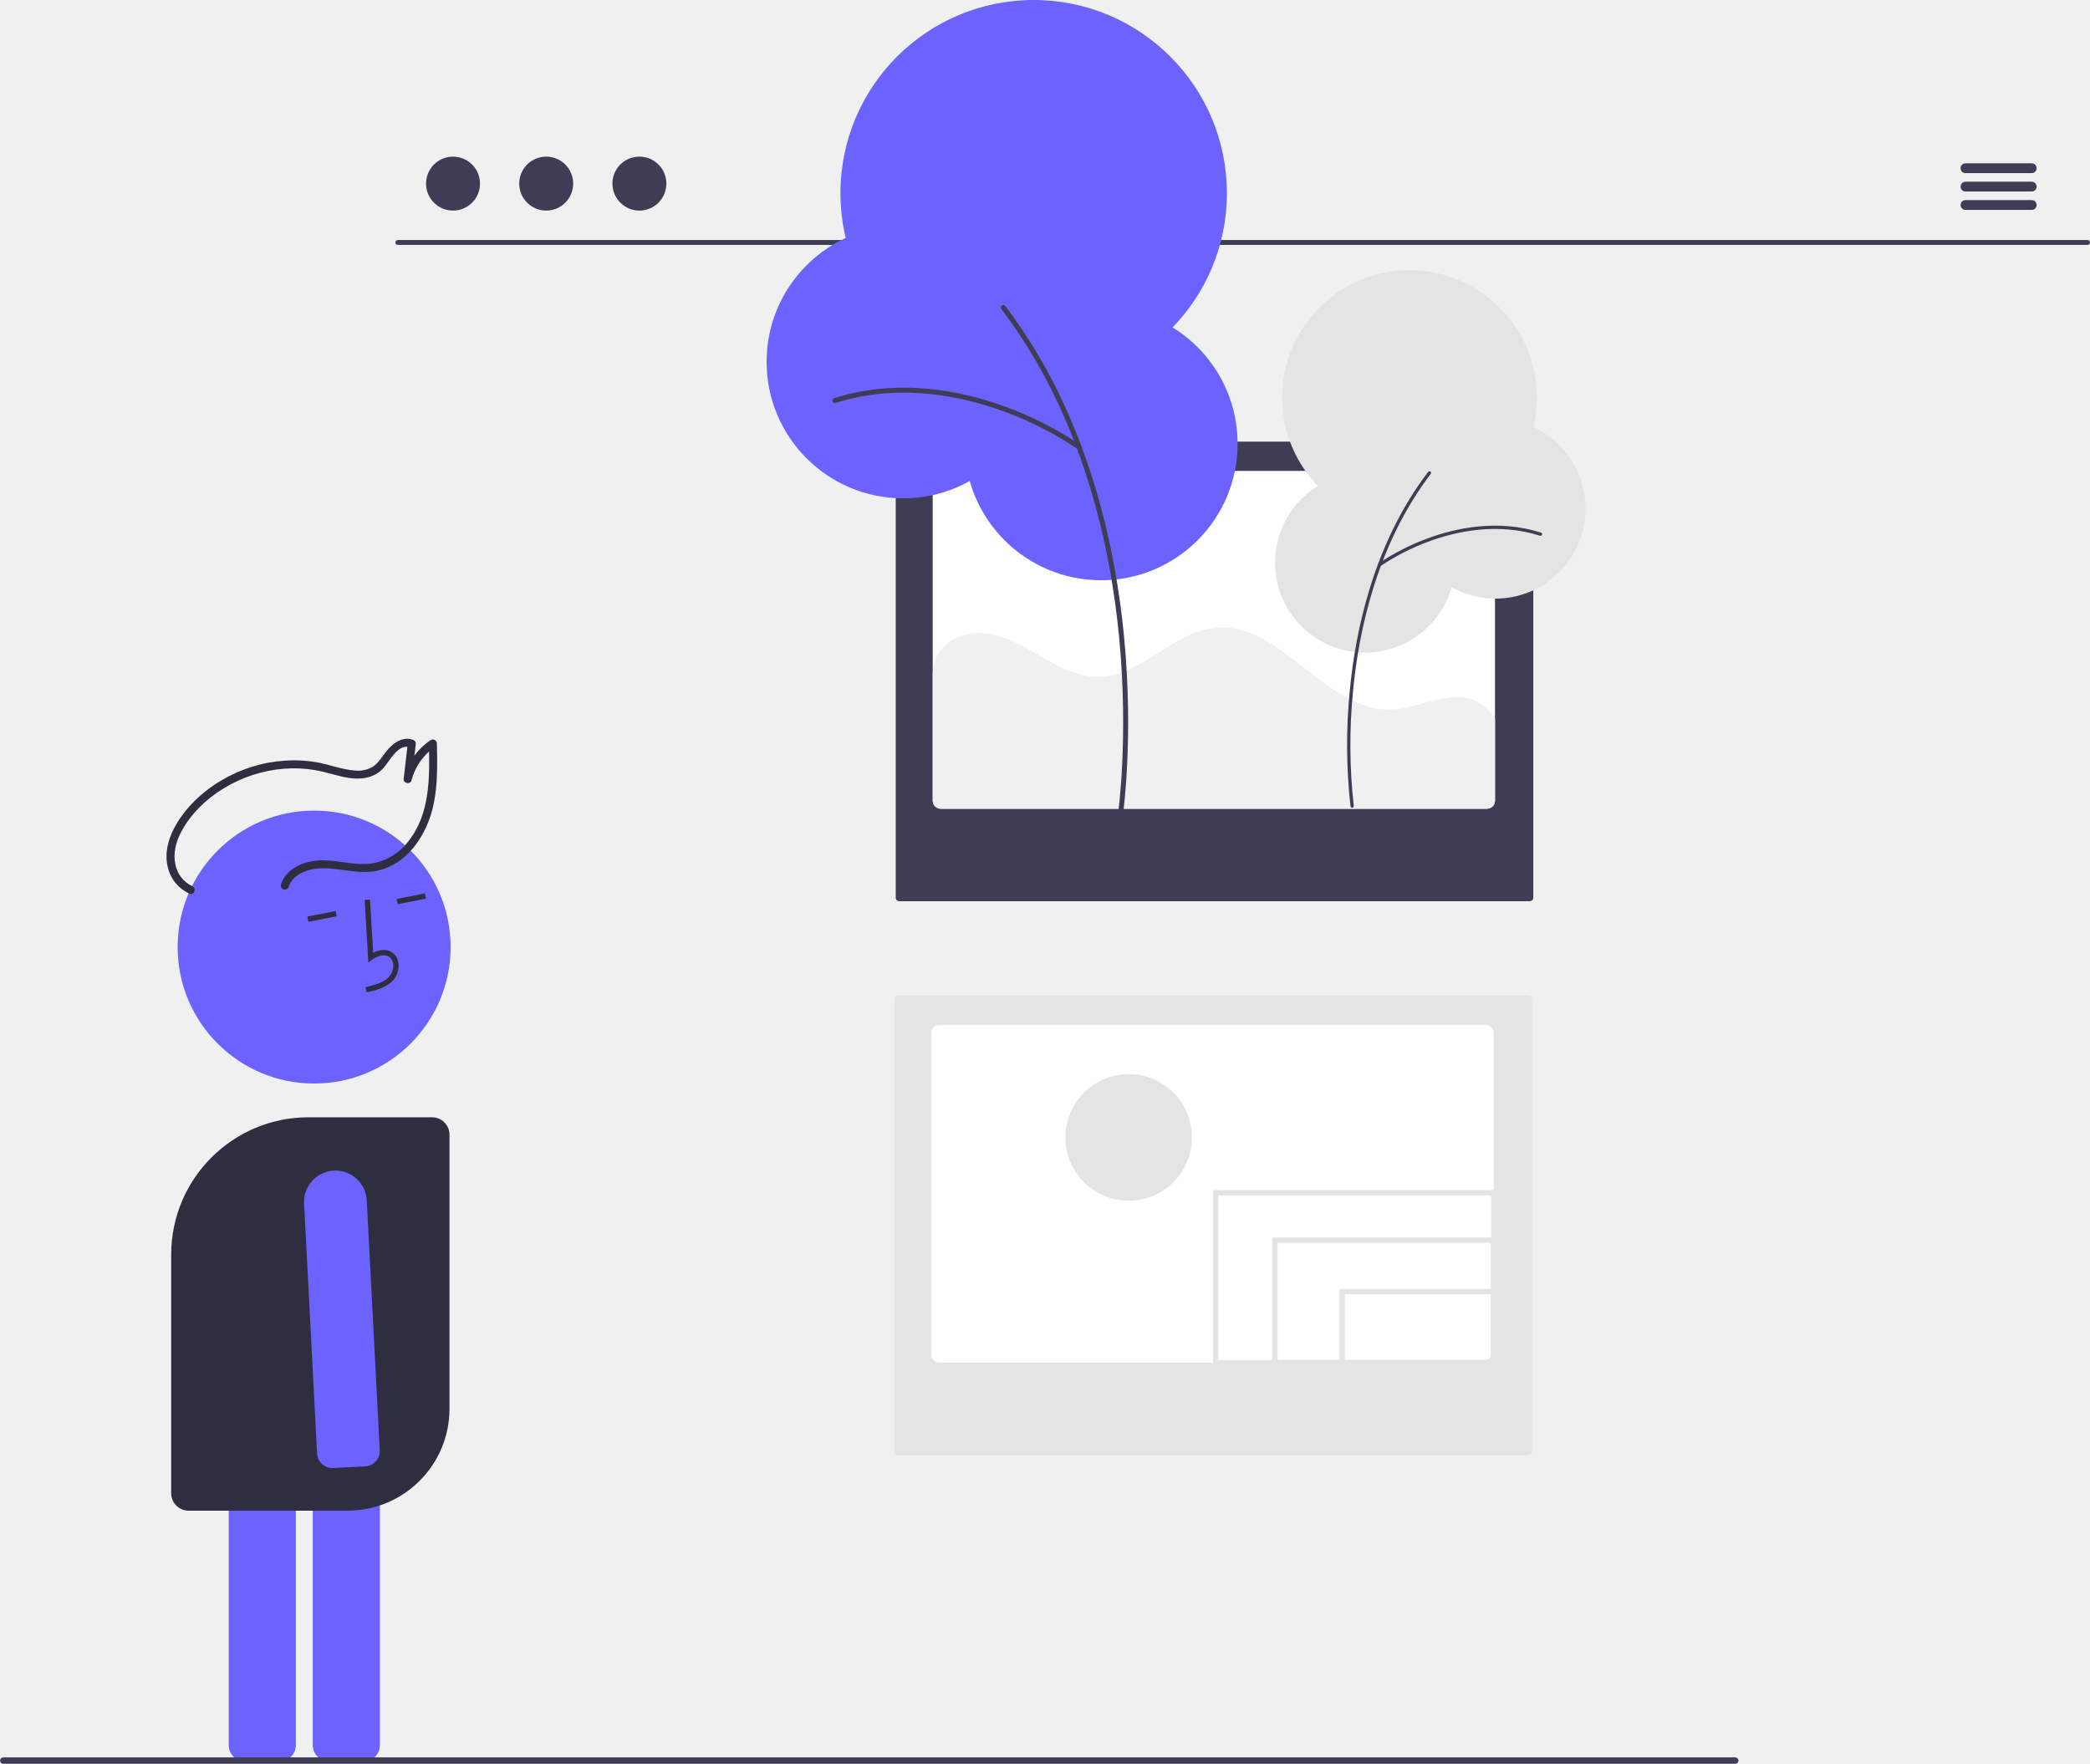
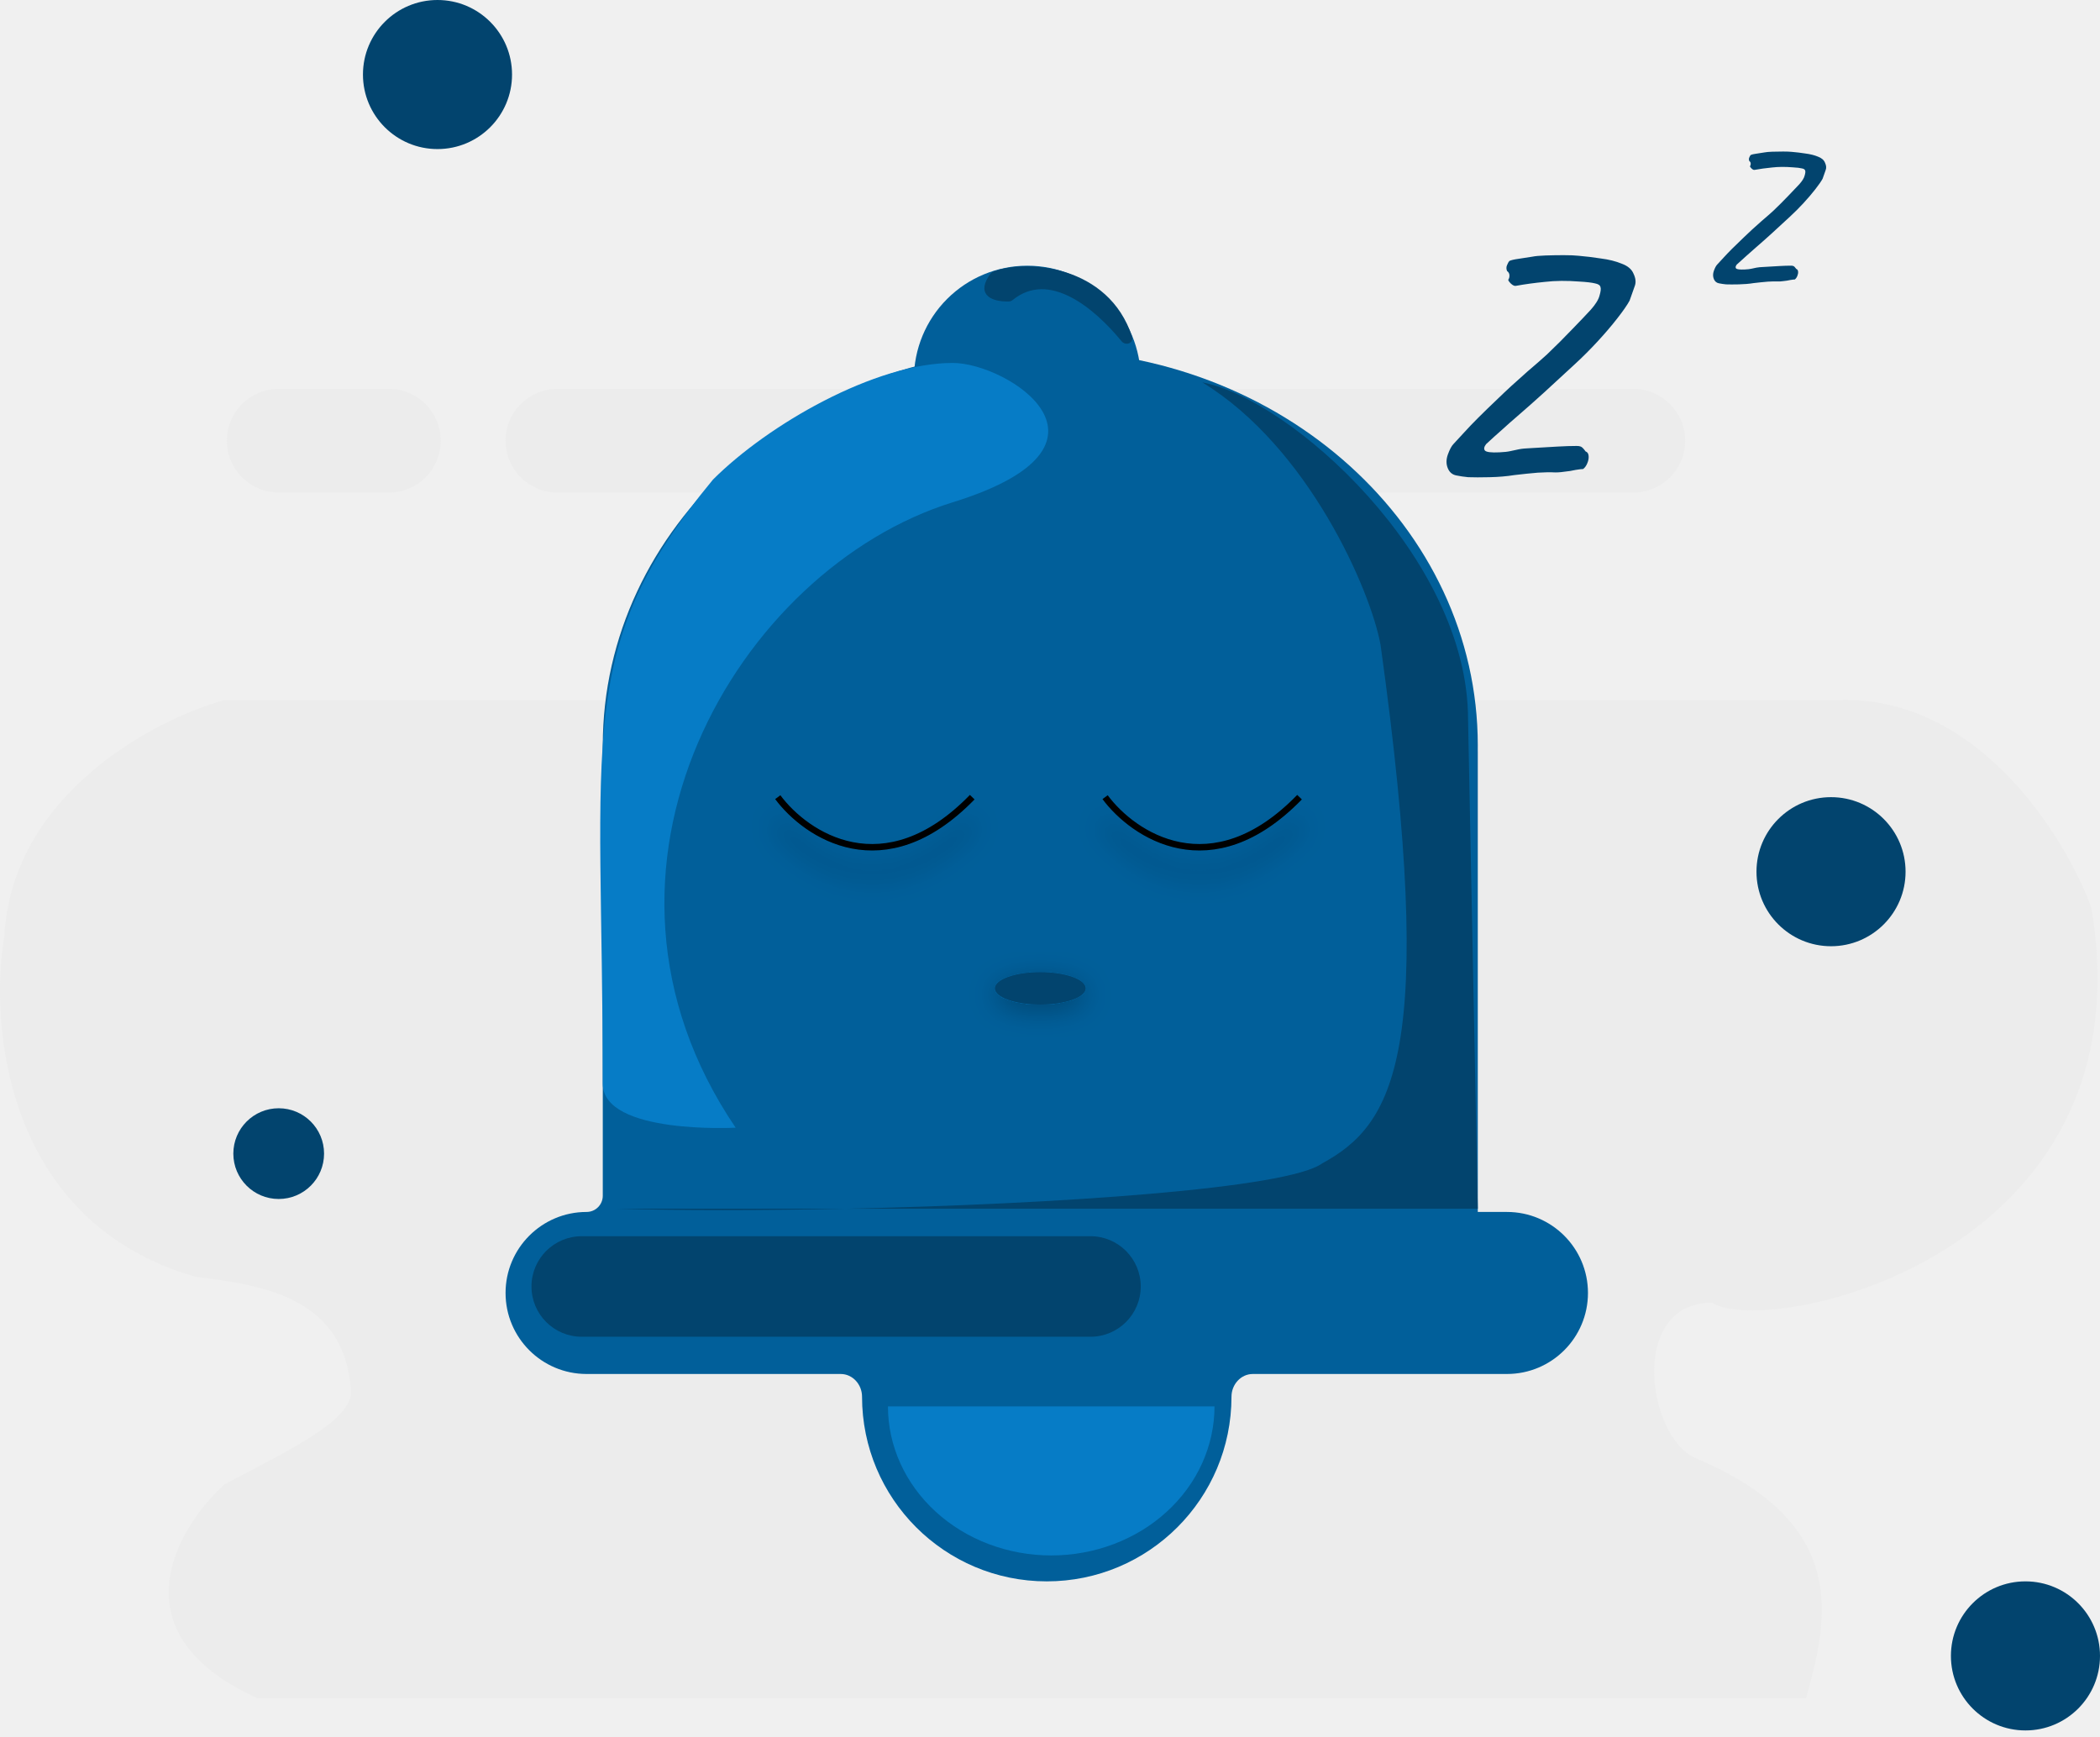
- <svg xmlns="http://www.w3.org/2000/svg" data-name="Layer 1" width="780.999" height="659.076" viewBox="0 0 780.999 659.076">
-   <path d="M989.583,211.982H358.157a.916.916,0,1,1,0-1.833H989.583a.916.916,0,1,1,0,1.833Z" transform="translate(-209.5007 -120.4622)" fill="#3f3d56" />
-   <circle cx="169.284" cy="68.608" r="10.081" fill="#3f3d56" />
-   <circle cx="204.108" cy="68.608" r="10.081" fill="#3f3d56" />
-   <circle cx="238.933" cy="68.608" r="10.081" fill="#3f3d56" />
-   <path d="M968.718,185.156H943.974a1.833,1.833,0,0,1,0-3.666h24.744a1.833,1.833,0,1,1,0,3.666Z" transform="translate(-209.5007 -120.4622)" fill="#3f3d56" />
-   <path d="M968.718,192.029H943.974a1.833,1.833,0,1,1,0-3.666h24.744a1.833,1.833,0,1,1,0,3.666Z" transform="translate(-209.5007 -120.4622)" fill="#3f3d56" />
-   <path d="M968.718,198.902H943.974a1.833,1.833,0,0,1,0-3.666h24.744a1.833,1.833,0,1,1,0,3.666Z" transform="translate(-209.5007 -120.4622)" fill="#3f3d56" />
-   <path d="M545.019,492.483a1.295,1.295,0,0,0-1.294,1.294V662.928a1.295,1.295,0,0,0,1.294,1.294H780.674a1.295,1.295,0,0,0,1.294-1.294V493.777a1.295,1.295,0,0,0-1.294-1.294Z" transform="translate(-209.5007 -120.4622)" fill="#e4e4e4" />
-   <path d="M767.666,506.447V626.649a3.033,3.033,0,0,1-3.028,3.029H560.578c-.148,0-.295-.015-.443-.03a3.036,3.036,0,0,1-2.585-2.999V506.447a3.033,3.033,0,0,1,3.028-3.029H764.638A3.023,3.023,0,0,1,767.666,506.447Z" transform="translate(-209.5007 -120.4622)" fill="#fff" />
-   <path d="M545.512,285.483a1.295,1.295,0,0,0-1.294,1.294V455.928a1.295,1.295,0,0,0,1.294,1.294H781.167a1.295,1.295,0,0,0,1.294-1.294V286.777a1.295,1.295,0,0,0-1.294-1.294Z" transform="translate(-209.5007 -120.4622)" fill="#3f3d56" />
-   <path d="M768.159,299.447V419.649a3.033,3.033,0,0,1-3.028,3.029H561.071c-.148,0-.295-.015-.443-.03a3.036,3.036,0,0,1-2.585-2.999V299.447a3.033,3.033,0,0,1,3.028-3.029H765.131A3.023,3.023,0,0,1,768.159,299.447Z" transform="translate(-209.5007 -120.4622)" fill="#fff" />
-   <path d="M768.159,389.406v30.243a3.033,3.033,0,0,1-3.028,3.029H561.071c-.148,0-.295-.015-.443-.03a3.036,3.036,0,0,1-2.585-2.999V371.869l.014-.015.576-3.339c1.522-7.668,10.312-12.056,18.113-11.479,7.801.576,14.804,4.757,21.57,8.672,6.767,3.93,14.035,7.801,21.851,7.653,15.912-.295,27.642-16.783,43.495-18.305,24.776-2.393,41.22,31.75,66.07,30.509,10.696-.532,21.689-7.742,31.336-3.117A15.916,15.916,0,0,1,768.159,389.406Z" transform="translate(-209.5007 -120.4622)" fill="#f0f0f0" />
-   <circle cx="411.453" cy="165.812" r="51.014" fill="#6c63ff" />
-   <ellipse cx="386.264" cy="72.188" rx="72.203" ry="72.188" fill="#6c63ff" />
-   <circle cx="337.482" cy="135.203" r="51.014" fill="#6c63ff" />
-   <path d="M628.266,425.241a.931.931,0,0,0,.92-.8c.04-.278,3.913-28.215.434-65.345-3.213-34.29-13.531-83.681-44.439-124.244a.931.931,0,1,0-1.481,1.128c30.641,40.213,40.876,89.241,44.066,123.289,3.459,36.914-.385,64.633-.424,64.909a.932.932,0,0,0,.923,1.062Z" transform="translate(-209.5007 -120.4622)" fill="#3f3d56" />
-   <path d="M612.815,288.488a.931.931,0,0,0,.548-1.684,128.296,128.296,0,0,0-28.323-14.418c-15.626-5.721-39.389-10.907-63.852-3.122a.931.931,0,1,0,.565,1.774c23.962-7.626,47.293-2.525,62.647,3.096a126.189,126.189,0,0,1,27.869,14.176A.927.927,0,0,0,612.815,288.488Z" transform="translate(-209.5007 -120.4622)" fill="#3f3d56" />
-   <circle cx="510.09" cy="210.236" r="33.623" fill="#e4e4e4" />
-   <ellipse cx="526.692" cy="148.53" rx="47.588" ry="47.579" fill="#e4e4e4" />
-   <circle cx="558.844" cy="190.062" r="33.623" fill="#e4e4e4" />
-   <path d="M714.771,422.29a.613.613,0,0,1-.607-.527,205.416,205.416,0,0,1-.286-43.068c2.118-22.6,8.918-55.153,29.289-81.888a.614.614,0,1,1,.976.744c-20.195,26.504-26.941,58.818-29.044,81.259a204.026,204.026,0,0,0,.279,42.781.614.614,0,0,1-.608.7Z" transform="translate(-209.5007 -120.4622)" fill="#3f3d56" />
-   <path d="M724.955,332.158a.614.614,0,0,1-.361-1.11,84.559,84.559,0,0,1,18.668-9.503c10.299-3.771,25.961-7.189,42.084-2.057a.613.613,0,1,1-.372,1.169c-15.793-5.026-31.171-1.664-41.29,2.041a83.17,83.17,0,0,0-18.368,9.343A.611.611,0,0,1,724.955,332.158Z" transform="translate(-209.5007 -120.4622)" fill="#3f3d56" />
-   <path d="M764.638,630.678H662.775V565.164H768.666v61.485A4.033,4.033,0,0,1,764.638,630.678Zm-99.863-2h99.863a2.031,2.031,0,0,0,2.029-2.029V567.164H664.775Z" transform="translate(-209.5007 -120.4622)" fill="#e4e4e4" />
-   <path d="M764.638,630.678H684.936V582.893h83.73v43.756A4.033,4.033,0,0,1,764.638,630.678Zm-77.701-2h77.701a2.031,2.031,0,0,0,2.029-2.029V584.893h-79.73Z" transform="translate(-209.5007 -120.4622)" fill="#e4e4e4" />
-   <path d="M764.638,630.678H710.052V602.099h58.614v24.55A4.033,4.033,0,0,1,764.638,630.678Zm-52.585-2h52.585a2.031,2.031,0,0,0,2.029-2.029v-22.55h-54.614Z" transform="translate(-209.5007 -120.4622)" fill="#e4e4e4" />
-   <circle cx="421.772" cy="425.018" r="23.639" fill="#e4e4e4" />
-   <path d="M345.327,778.712H332.517a6.148,6.148,0,0,1-6.141-6.141V665.81a6.148,6.148,0,0,1,6.141-6.141H345.327a6.148,6.148,0,0,1,6.141,6.141V772.571A6.148,6.148,0,0,1,345.327,778.712Z" transform="translate(-209.5007 -120.4622)" fill="#6c63ff" />
-   <path d="M313.916,778.712H301.107a6.148,6.148,0,0,1-6.141-6.141V665.81a6.148,6.148,0,0,1,6.141-6.141h12.81a6.148,6.148,0,0,1,6.141,6.141V772.571A6.148,6.148,0,0,1,313.916,778.712Z" transform="translate(-209.5007 -120.4622)" fill="#6c63ff" />
-   <circle cx="117.384" cy="353.895" r="51" fill="#6c63ff" />
-   <path d="M346.508,491.285c3.225-.731,7.24-1.641,9.901-4.526a8.133,8.133,0,0,0,1.963-6.578,5.471,5.471,0,0,0-2.696-4.047c-1.895-1.052-4.33-.905-6.738.351l-1.174-19.875-1.996.118,1.381,23.365,1.476-1.066c1.711-1.235,4.208-2.184,6.081-1.145a3.515,3.515,0,0,1,1.692,2.617,6.147,6.147,0,0,1-1.459,4.903c-2.071,2.246-5.243,3.109-8.872,3.932Z" transform="translate(-209.5007 -120.4622)" fill="#2f2e41" />
-   <rect x="357.798" y="455.317" width="10.772" height="2" transform="translate(-291.0415 -41.435) rotate(-11.17345)" fill="#2f2e41" />
-   <rect x="324.442" y="461.905" width="10.772" height="2" transform="translate(-292.9505 -47.77374) rotate(-11.17345)" fill="#2f2e41" />
-   <path d="M339.428,684.962H279.968a6.507,6.507,0,0,1-6.5-6.5V589.234a51.33,51.33,0,0,1,51.272-51.271h46.228a6.507,6.507,0,0,1,6.5,6.5V646.923A38.083,38.083,0,0,1,339.428,684.962Z" transform="translate(-209.5007 -120.4622)" fill="#2f2e41" />
-   <path d="M333.539,669.058l-.001-.021a5.762,5.762,0,0,1-5.546-5.453l-4.86-93.375a11.724,11.724,0,0,1,23.282-2.479,11.917,11.917,0,0,1,.133,1.261l4.86,93.375a5.756,5.756,0,0,1-5.449,6.047Z" transform="translate(-209.5007 -120.4622)" fill="#6c63ff" />
-   <path d="M317.323,451.905c1.646-4.936,7.365-6.839,12.122-6.987,6.687-.208,13.216,2.167,19.924,1.106,12.169-1.925,19.765-13.653,22.133-24.88,1.579-7.488,1.439-15.165,1.261-22.774a1.524,1.524,0,0,0-2.49-1.235,24.362,24.362,0,0,0-9.846,13.989l2.914.603,1.532-13.29a1.52,1.52,0,0,0-1.005-1.528c-4.564-1.59-8.37,1.998-10.853,5.392-1.286,1.758-2.52,3.673-4.431,4.817a10.963,10.963,0,0,1-6.521,1.263c-4.65-.336-9.059-2.093-13.614-2.963a49.6,49.6,0,0,0-12.693-.706,53.369,53.369,0,0,0-23.755,7.495c-7.208,4.343-13.807,10.55-17.633,18.129-2.184,4.327-3.37,9.307-2.17,14.103a14.279,14.279,0,0,0,8.114,9.961c1.786.748,2.757-2.092.983-2.835a11.273,11.273,0,0,1-6.273-8.223c-.858-3.991.192-8.121,2.021-11.695,3.561-6.961,9.657-12.75,16.301-16.756a51.268,51.268,0,0,1,22.247-7.18,47.04,47.04,0,0,1,11.531.502c4.272.712,8.359,2.241,12.641,2.916,4.699.741,9.575.089,12.938-3.567,2.473-2.689,5.53-9.44,10.185-7.819l-1.005-1.528-1.532,13.29c-.192,1.663,2.484,2.264,2.914.603a21.885,21.885,0,0,1,8.998-12.724l-2.49-1.235c.296,12.617.56,26.562-7.849,36.9a21.408,21.408,0,0,1-14.455,8.197c-6.5.582-12.881-1.771-19.39-1.227-5.628.47-11.683,3.191-13.589,8.904a1.501,1.501,0,0,0,2.835.983Z" transform="translate(-209.5007 -120.4622)" fill="#2f2e41" />
-   <path d="M857.985,779.538h-647.294a1.191,1.191,0,0,1,0-2.381h647.294a1.191,1.191,0,0,1,0,2.381Z" transform="translate(-209.5007 -120.4622)" fill="#3f3d56" />
+ <svg xmlns="http://www.w3.org/2000/svg" width="214" height="177" viewBox="0 0 214 177" fill="none">
+   <rect x="51.519" y="39.63" width="120.21" height="10.568" rx="5.284" fill="#ECECEC" />
+   <rect x="23.117" y="39.63" width="21.796" height="10.568" rx="5.284" fill="#ECECEC" />
+   <path d="M26.191 173.053H184.049C186.25 165.127 188.672 155.308 172.82 148.615C167.867 146.523 165.885 132.763 174.472 132.763C180.086 136.396 219.187 128.139 213.111 92.473C210.469 85.317 201.684 71.073 187.682 71.337H142.107H22.888C15.733 73.318 1.224 80.914 0.432 95.445C-1.11 104.692 0.63 124.573 19.916 130.121C27.292 131.002 35.083 132.433 35.768 141.68C35.988 144.652 29.823 147.624 22.888 151.257C17.935 155.77 11.66 166.448 26.191 173.053Z" fill="#ECECEC" />
+   <path d="M149.617 48.632C149.184 48.591 148.772 48.529 148.38 48.447C147.989 48.364 147.71 48.127 147.546 47.736C147.36 47.303 147.36 46.829 147.546 46.314C147.731 45.799 147.927 45.438 148.133 45.232C148.483 44.861 148.854 44.459 149.246 44.026C149.637 43.594 150.101 43.109 150.637 42.574C151.193 42.017 151.873 41.358 152.677 40.595C153.481 39.812 154.48 38.895 155.675 37.844C156.5 37.144 157.159 36.567 157.654 36.113C158.148 35.639 158.591 35.207 158.983 34.815C159.374 34.423 159.807 33.98 160.281 33.486C161.002 32.744 161.61 32.105 162.105 31.569C162.599 31.013 162.898 30.529 163.001 30.116C163.125 29.704 163.156 29.416 163.094 29.251C163.053 29.066 162.867 28.942 162.537 28.88C162.208 28.798 161.682 28.736 160.961 28.695C159.683 28.592 158.509 28.602 157.437 28.726C156.386 28.829 155.407 28.962 154.501 29.127C154.356 29.169 154.181 29.096 153.975 28.911C153.79 28.726 153.697 28.592 153.697 28.509C153.779 28.406 153.821 28.262 153.821 28.076C153.821 27.891 153.738 27.736 153.573 27.613C153.491 27.407 153.491 27.211 153.573 27.025C153.656 26.819 153.738 26.675 153.821 26.593C153.985 26.51 154.295 26.438 154.748 26.376C155.201 26.314 155.665 26.242 156.139 26.16C156.448 26.098 156.901 26.057 157.499 26.036C158.117 26.016 158.735 26.005 159.354 26.005C159.992 26.005 160.497 26.026 160.868 26.067C161.61 26.129 162.373 26.222 163.156 26.345C163.959 26.448 164.66 26.624 165.258 26.871C165.876 27.098 166.278 27.438 166.463 27.891C166.69 28.365 166.731 28.787 166.587 29.158C166.463 29.529 166.288 30.024 166.061 30.642C165.814 31.095 165.392 31.703 164.794 32.466C164.217 33.208 163.547 33.991 162.785 34.815C162.043 35.619 161.28 36.381 160.497 37.102C159.343 38.174 158.303 39.132 157.375 39.977C156.469 40.801 155.562 41.605 154.655 42.388C154.078 42.883 153.542 43.357 153.048 43.81C152.553 44.243 152.017 44.727 151.44 45.263C151.234 45.531 151.193 45.747 151.317 45.912C151.461 46.077 151.956 46.139 152.8 46.098C153.274 46.077 153.645 46.036 153.913 45.974C154.181 45.912 154.47 45.85 154.779 45.788C155.088 45.727 155.521 45.685 156.077 45.665C157.149 45.603 158.035 45.551 158.735 45.51C159.457 45.469 160.106 45.448 160.683 45.448C160.848 45.448 160.982 45.469 161.085 45.51C161.208 45.551 161.373 45.716 161.579 46.005C161.765 46.067 161.868 46.221 161.888 46.468C161.909 46.695 161.868 46.932 161.765 47.179C161.662 47.447 161.517 47.653 161.332 47.798C161.188 47.798 160.93 47.829 160.559 47.89C160.209 47.973 159.817 48.035 159.385 48.076C158.972 48.138 158.601 48.158 158.272 48.138C158.004 48.117 157.489 48.127 156.726 48.169C155.984 48.23 155.181 48.313 154.315 48.416C153.553 48.54 152.718 48.612 151.811 48.632C150.905 48.653 150.173 48.653 149.617 48.632Z" fill="#02446E" />
+   <path d="M175.892 28.98C175.633 28.955 175.387 28.918 175.152 28.869C174.918 28.82 174.752 28.678 174.653 28.444C174.542 28.185 174.542 27.901 174.653 27.593C174.764 27.285 174.881 27.069 175.005 26.946C175.214 26.724 175.436 26.483 175.67 26.224C175.905 25.966 176.182 25.676 176.503 25.355C176.835 25.022 177.242 24.628 177.723 24.172C178.204 23.703 178.802 23.154 179.517 22.526C180.01 22.107 180.405 21.761 180.701 21.49C180.997 21.206 181.262 20.948 181.496 20.713C181.73 20.479 181.989 20.214 182.273 19.918C182.704 19.474 183.068 19.092 183.364 18.771C183.66 18.439 183.838 18.149 183.9 17.902C183.974 17.656 183.993 17.483 183.956 17.384C183.931 17.273 183.82 17.2 183.623 17.163C183.425 17.113 183.111 17.076 182.679 17.052C181.915 16.99 181.212 16.996 180.571 17.07C179.942 17.132 179.357 17.212 178.814 17.31C178.728 17.335 178.623 17.292 178.5 17.181C178.389 17.07 178.333 16.99 178.333 16.941C178.383 16.879 178.407 16.793 178.407 16.682C178.407 16.571 178.358 16.478 178.259 16.404C178.21 16.281 178.21 16.164 178.259 16.053C178.309 15.93 178.358 15.843 178.407 15.794C178.506 15.745 178.691 15.701 178.962 15.665C179.233 15.627 179.511 15.584 179.794 15.535C179.979 15.498 180.251 15.473 180.608 15.461C180.978 15.449 181.348 15.443 181.718 15.443C182.1 15.443 182.402 15.455 182.624 15.48C183.068 15.517 183.524 15.572 183.993 15.646C184.473 15.708 184.893 15.812 185.25 15.96C185.62 16.096 185.86 16.299 185.971 16.571C186.107 16.854 186.132 17.107 186.045 17.329C185.971 17.551 185.867 17.847 185.731 18.217C185.583 18.488 185.33 18.852 184.973 19.308C184.627 19.752 184.227 20.22 183.771 20.713C183.327 21.194 182.871 21.65 182.402 22.082C181.712 22.723 181.089 23.296 180.534 23.802C179.992 24.295 179.449 24.776 178.907 25.244C178.562 25.54 178.241 25.824 177.945 26.095C177.649 26.354 177.329 26.644 176.983 26.964C176.86 27.125 176.835 27.254 176.909 27.353C176.996 27.451 177.292 27.488 177.797 27.464C178.081 27.451 178.303 27.427 178.463 27.39C178.623 27.353 178.796 27.316 178.981 27.279C179.166 27.242 179.425 27.217 179.757 27.205C180.399 27.168 180.929 27.137 181.348 27.112C181.779 27.087 182.168 27.075 182.513 27.075C182.612 27.075 182.692 27.087 182.753 27.112C182.827 27.137 182.926 27.235 183.049 27.408C183.16 27.445 183.222 27.538 183.234 27.686C183.247 27.821 183.222 27.963 183.16 28.111C183.099 28.271 183.012 28.394 182.901 28.481C182.815 28.481 182.661 28.499 182.439 28.536C182.229 28.585 181.995 28.622 181.736 28.647C181.49 28.684 181.268 28.697 181.071 28.684C180.91 28.672 180.602 28.678 180.146 28.703C179.702 28.74 179.221 28.789 178.703 28.851C178.247 28.925 177.748 28.968 177.205 28.98C176.663 28.992 176.225 28.992 175.892 28.98Z" fill="#02446E" />
+   <circle cx="28.401" cy="117.568" r="4.623" fill="#02446E" />
+   <circle cx="186.59" cy="88.836" r="7.596" fill="#02446E" />
+   <circle cx="206.404" cy="168.756" r="7.596" fill="#02446E" />
+   <circle cx="44.583" cy="7.596" r="7.596" fill="#02446E" />
+   <path d="M116.247 38.639C116.247 35.573 115.029 32.633 112.862 30.466C110.694 28.298 107.754 27.08 104.688 27.08C101.623 27.08 98.683 28.298 96.515 30.466C94.347 32.633 93.13 35.573 93.13 38.639L104.688 38.639H116.247Z" fill="#015F9A" />
+   <path d="M150.593 75.957C150.593 76.094 150.592 76.232 150.59 76.369C150.592 76.452 150.593 76.534 150.593 76.617V123.512H153.565C158.125 123.512 161.821 127.209 161.821 131.768C161.821 136.328 158.125 140.025 153.565 140.025H127.671C126.439 140.025 125.494 141.105 125.494 142.336C125.494 152.733 117.066 161.16 106.67 161.16C96.273 161.16 87.846 152.733 87.846 142.336C87.846 141.105 86.9 140.025 85.669 140.025H59.775C55.215 140.025 51.519 136.328 51.519 131.768C51.519 127.209 55.215 123.512 59.775 123.512C60.687 123.512 61.426 122.773 61.426 121.861V76.617C61.426 76.534 61.427 76.452 61.428 76.369C61.427 76.232 61.426 76.094 61.426 75.957C61.426 53.705 81.386 35.667 106.009 35.667C130.632 35.667 150.593 53.705 150.593 75.957Z" fill="#015F9A" />
+   <path d="M86.286 123.182C77.571 123.371 69.221 123.373 62.747 123.182H86.286C107.654 122.719 131.222 121.139 134.741 118.559C142.006 114.596 146.497 107.462 140.685 65.719C139.694 60.215 133.354 45.574 122.522 38.969C131.438 40.62 149.602 56.802 149.602 73.315L150.593 123.182H86.286Z" fill="#02446E" />
+   <path d="M72.654 48.877C58.454 66.049 61.425 74.763 61.425 110.43C61.425 115.651 74.966 114.926 74.966 114.926C57.054 88.51 75.288 57.939 97.092 51.188C115.836 45.385 102.707 36.988 97.092 36.988C89.166 36.988 78.268 43.262 72.654 48.877Z" fill="#067CC6" />
+   <path d="M123.764 143.327C123.764 145.322 123.333 147.297 122.497 149.141C121.661 150.984 120.436 152.658 118.891 154.069C117.346 155.48 115.511 156.599 113.493 157.362C111.474 158.126 109.311 158.518 107.126 158.518C104.941 158.518 102.777 158.126 100.758 157.362C98.74 156.599 96.906 155.48 95.361 154.069C93.816 152.658 92.59 150.984 91.754 149.141C90.918 147.297 90.487 145.322 90.487 143.327L107.126 143.327H123.764Z" fill="#067CC6" />
+   <rect x="54.16" y="125.984" width="62.086" height="10.247" rx="5.124" fill="#02446E" />
+   <g filter="url(#filter0_d_53_3)">
+     <path d="M79.259 81.241C82.121 85.094 90.091 90.488 99.074 81.241" stroke="black" stroke-width="0.66" />
+   </g>
+   <g filter="url(#filter1_d_53_3)">
+     <path d="M112.614 81.241C115.476 85.094 123.446 90.488 132.429 81.241" stroke="black" stroke-width="0.66" />
+   </g>
+   <g filter="url(#filter2_d_53_3)">
+     <ellipse cx="106.009" cy="100.725" rx="4.623" ry="1.651" fill="#02446E" />
+   </g>
+   <path d="M115.356 34.294C112.961 26.991 104.559 26.386 101.208 27.679C101.105 27.719 101.018 27.787 100.952 27.874C99.475 29.833 100.75 30.78 102.81 30.723C102.957 30.719 103.099 30.657 103.213 30.564C106.866 27.585 111.435 31.297 114.288 34.769C114.729 35.306 115.572 34.953 115.356 34.294Z" fill="#02446E" />
+   <defs>
+     <filter id="filter0_d_53_3" x="76.352" y="81.011" width="25.601" height="10.95" filterUnits="userSpaceOnUse" color-interpolation-filters="sRGB">
+       <feFlood flood-opacity="0" result="BackgroundImageFix" />
+       <feColorMatrix in="SourceAlpha" type="matrix" values="0 0 0 0 0 0 0 0 0 0 0 0 0 0 0 0 0 0 127 0" result="hardAlpha" />
+       <feOffset dy="2.642" />
+       <feGaussianBlur stdDeviation="1.321" />
+       <feComposite in2="hardAlpha" operator="out" />
+       <feColorMatrix type="matrix" values="0 0 0 0 0 0 0 0 0 0 0 0 0 0 0 0 0 0 0.25 0" />
+       <feBlend mode="normal" in2="BackgroundImageFix" result="effect1_dropShadow_53_3" />
+       <feBlend mode="normal" in="SourceGraphic" in2="effect1_dropShadow_53_3" result="shape" />
+     </filter>
+     <filter id="filter1_d_53_3" x="109.707" y="81.011" width="25.601" height="10.95" filterUnits="userSpaceOnUse" color-interpolation-filters="sRGB">
+       <feFlood flood-opacity="0" result="BackgroundImageFix" />
+       <feColorMatrix in="SourceAlpha" type="matrix" values="0 0 0 0 0 0 0 0 0 0 0 0 0 0 0 0 0 0 127 0" result="hardAlpha" />
+       <feOffset dy="2.642" />
+       <feGaussianBlur stdDeviation="1.321" />
+       <feComposite in2="hardAlpha" operator="out" />
+       <feColorMatrix type="matrix" values="0 0 0 0 0 0 0 0 0 0 0 0 0 0 0 0 0 0 0.25 0" />
+       <feBlend mode="normal" in2="BackgroundImageFix" result="effect1_dropShadow_53_3" />
+       <feBlend mode="normal" in="SourceGraphic" in2="effect1_dropShadow_53_3" result="shape" />
+     </filter>
+     <filter id="filter2_d_53_3" x="98.744" y="97.093" width="14.531" height="8.586" filterUnits="userSpaceOnUse" color-interpolation-filters="sRGB">
+       <feFlood flood-opacity="0" result="BackgroundImageFix" />
+       <feColorMatrix in="SourceAlpha" type="matrix" values="0 0 0 0 0 0 0 0 0 0 0 0 0 0 0 0 0 0 127 0" result="hardAlpha" />
+       <feOffset dy="0.66" />
+       <feGaussianBlur stdDeviation="1.321" />
+       <feComposite in2="hardAlpha" operator="out" />
+       <feColorMatrix type="matrix" values="0 0 0 0 0 0 0 0 0 0 0 0 0 0 0 0 0 0 0.25 0" />
+       <feBlend mode="normal" in2="BackgroundImageFix" result="effect1_dropShadow_53_3" />
+       <feBlend mode="normal" in="SourceGraphic" in2="effect1_dropShadow_53_3" result="shape" />
+     </filter>
+   </defs>
</svg>
